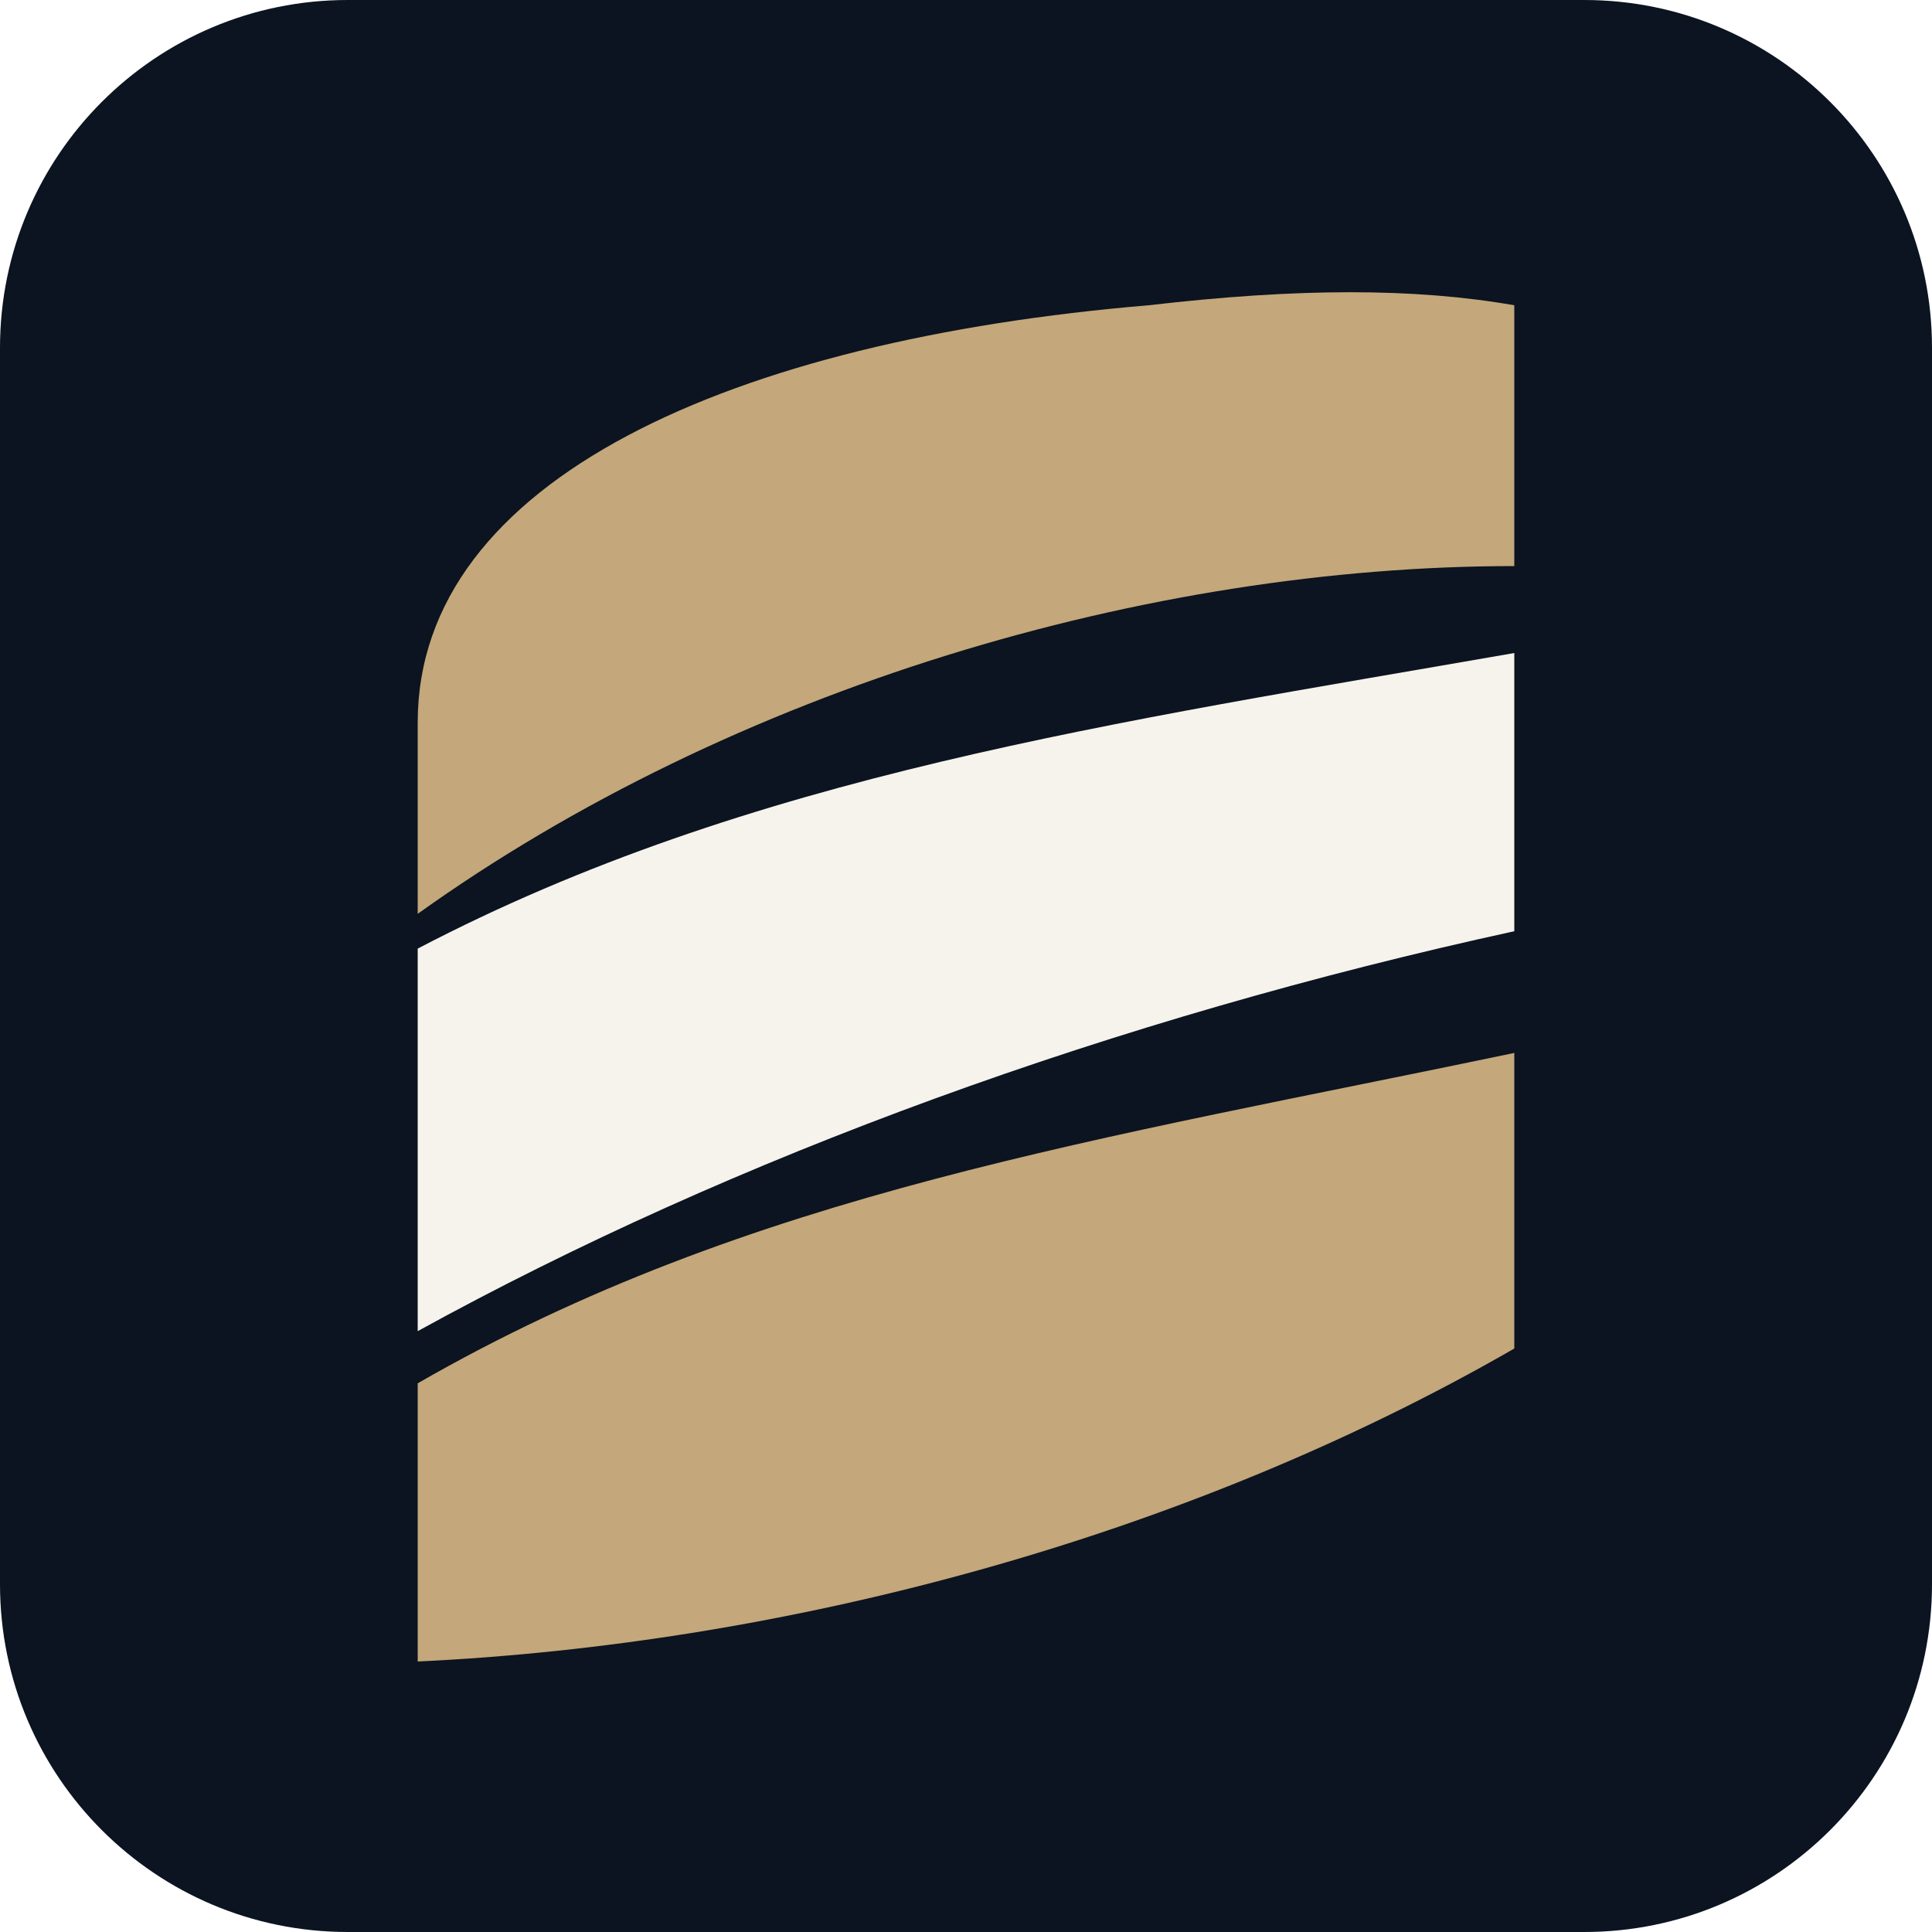
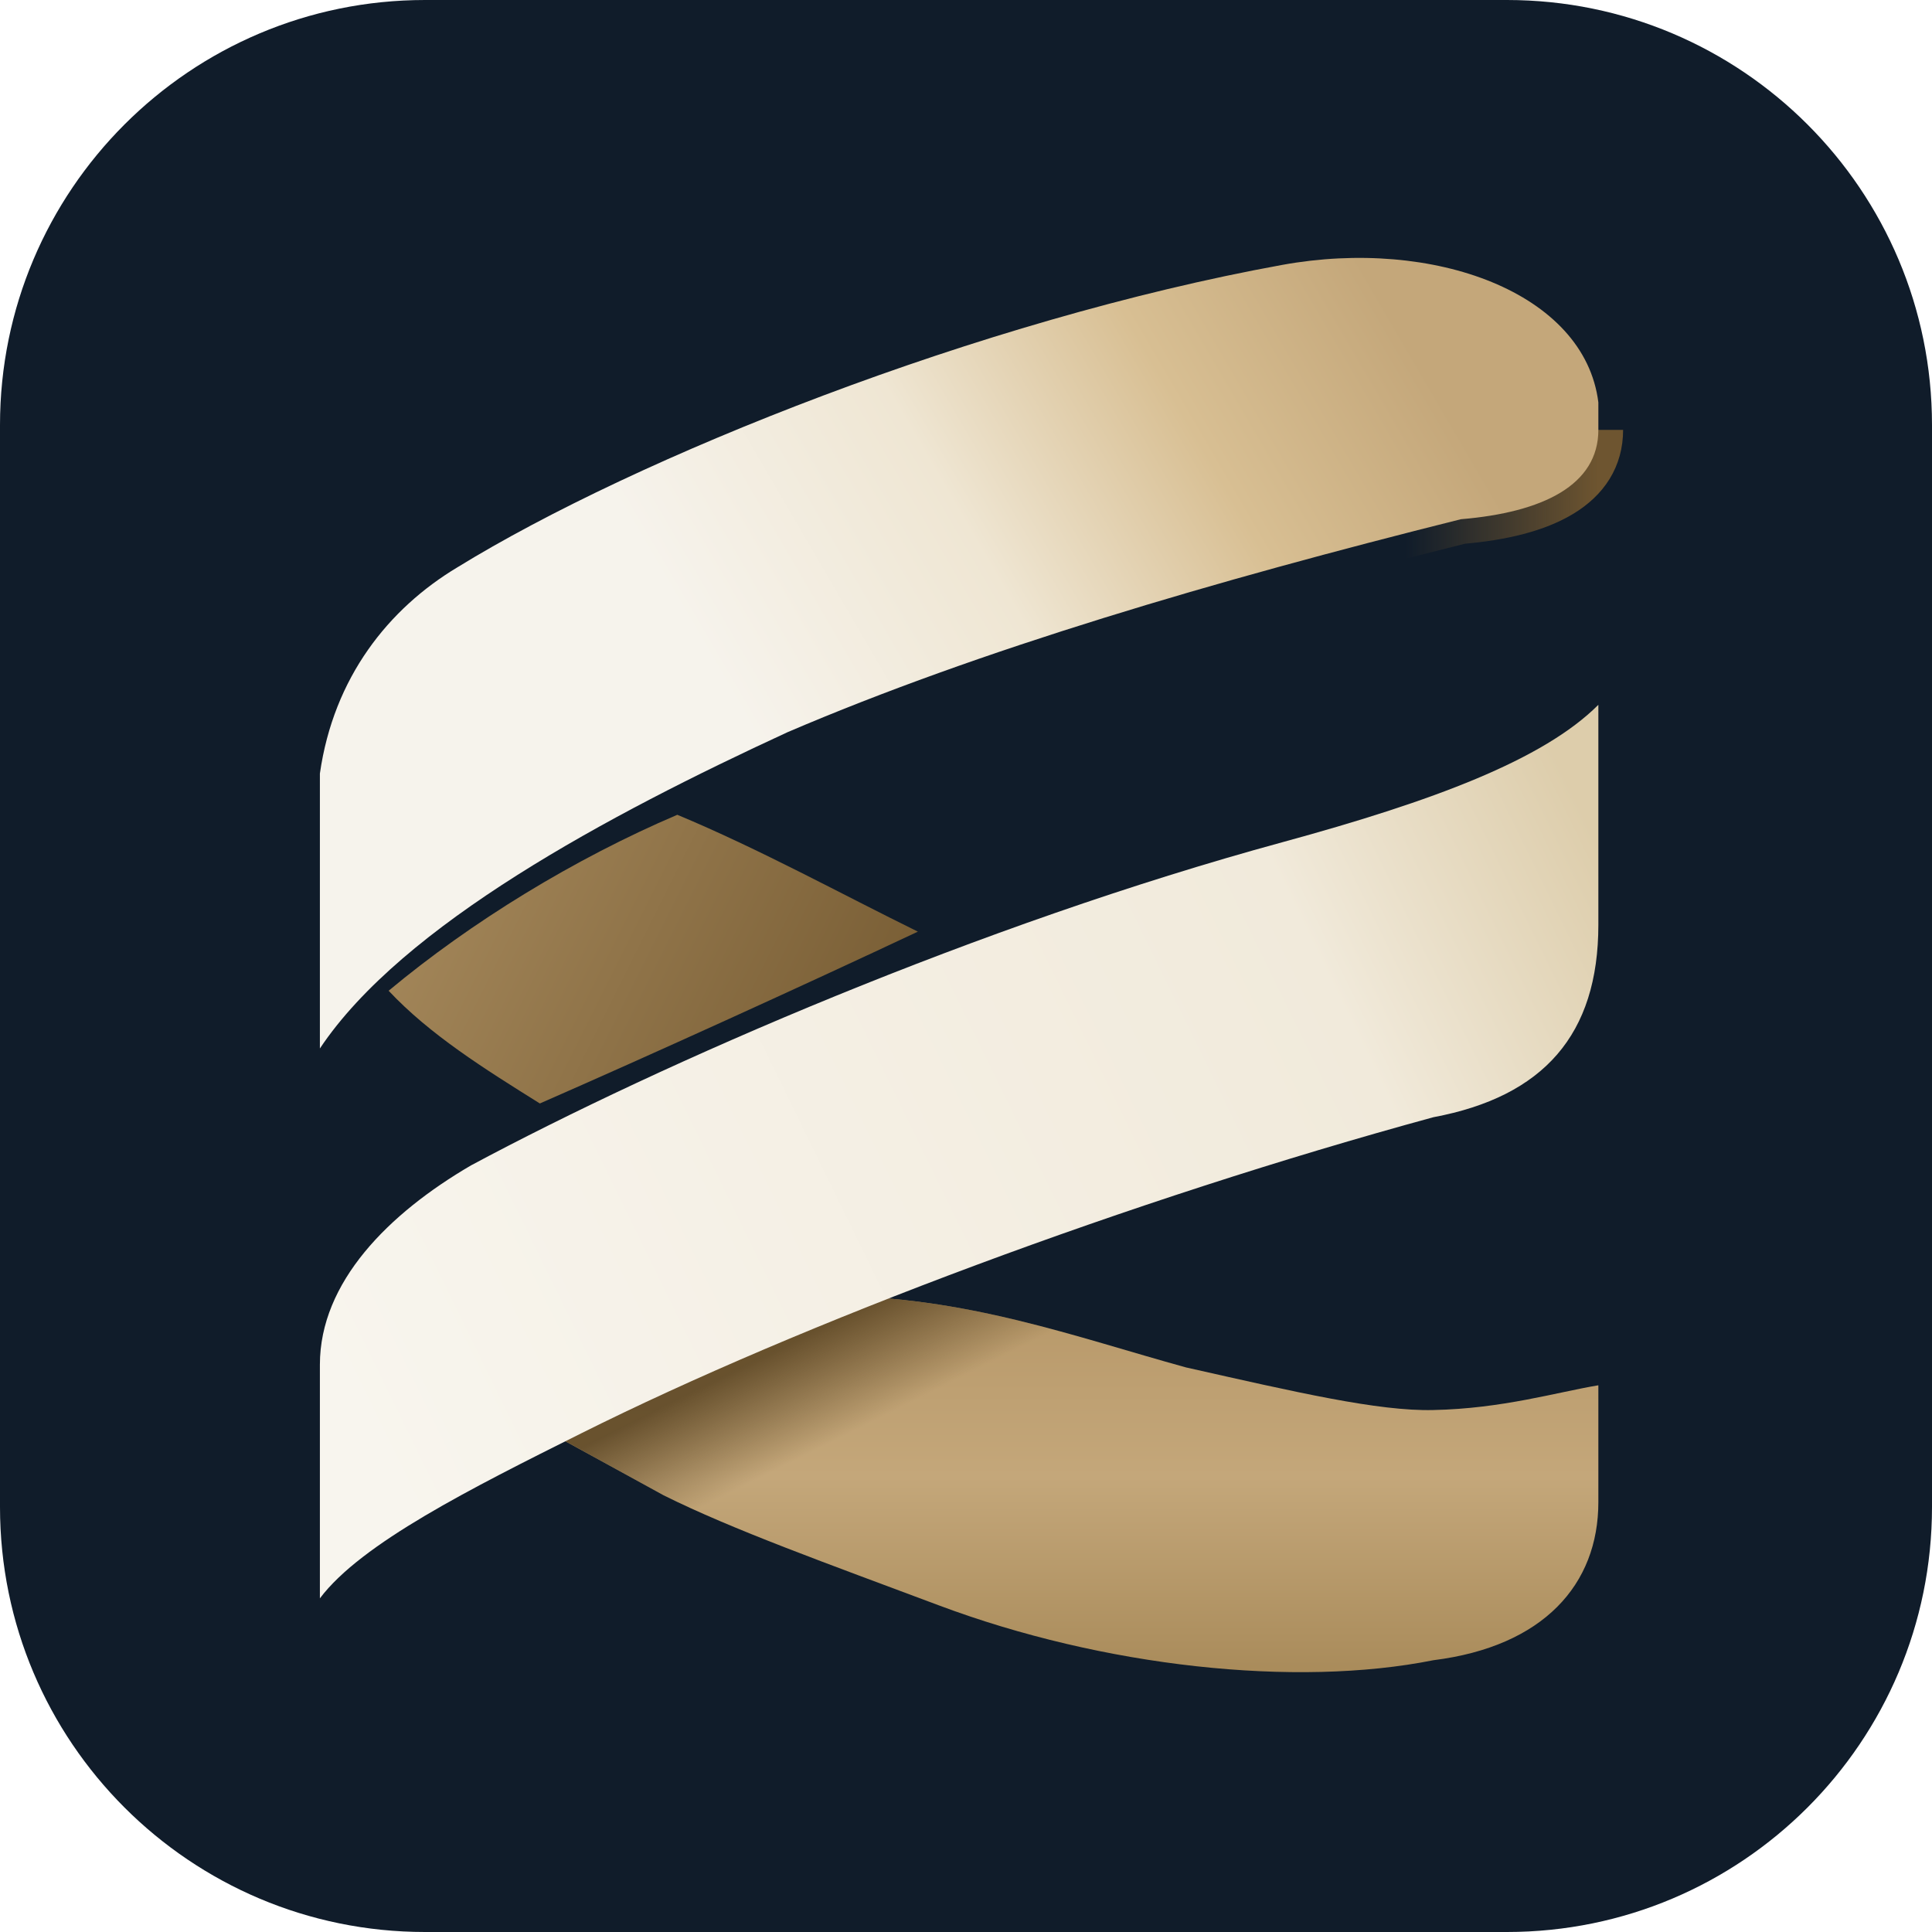
- <svg xmlns="http://www.w3.org/2000/svg" viewBox="0 0 100 100" role="img" aria-labelledby="title">
-   <rect width="100" height="100" rx="18" fill="#0b1420" />
-   <g transform="translate(7 5) scale(.86 .90)">
-     <path d="M17 36 C17 22 36 14 61 12 C70 11 77 11 83 12 L83 27 C61 27 36 34 17 47 Z" fill="#c4a77a" />
-     <path d="M17 49 C37 39 59 36 83 32 L83 48 C59 53 36 61 17 71 Z" fill="#f6f3ec" />
-     <path d="M17 74 C37 63 58 60 83 55 L83 72 C63 83 39 89 17 90 Z" fill="#c4a77a" />
-   </g>
+ <svg xmlns="http://www.w3.org/2000/svg" viewBox="0 0 100 100">
+   <rect width="100" height="100" rx="22" fill="#101c2a" />
+   <svg x="13" y="10" width="74" height="80" viewBox="2 5 104 112">
+     <defs>
+       <linearGradient id="t" x1="36" y1="40" x2="84" y2="12" gradientUnits="userSpaceOnUse">
+         <stop offset="0" stop-color="#f6f3ec" />
+         <stop offset="0.38" stop-color="#efe6d3" />
+         <stop offset="0.7" stop-color="#d8bf93" />
+         <stop offset="1" stop-color="#c4a77a" />
+       </linearGradient>
+       <linearGradient id="f" x1="100" y1="0" x2="86" y2="0" gradientUnits="userSpaceOnUse">
+         <stop offset="0" stop-color="#6e5530" />
+         <stop offset="1" stop-color="#6e5530" stop-opacity="0" />
+       </linearGradient>
+       <linearGradient id="b" x1="14" y1="52" x2="46" y2="68" gradientUnits="userSpaceOnUse">
+         <stop offset="0" stop-color="#a5885b" />
+         <stop offset="1" stop-color="#7a5f36" />
+       </linearGradient>
+       <linearGradient id="c" x1="10" y1="96" x2="100" y2="52" gradientUnits="userSpaceOnUse">
+         <stop offset="0" stop-color="#f8f5ee" />
+         <stop offset="0.78" stop-color="#f1eadb" />
+         <stop offset="1" stop-color="#ddcdab" />
+       </linearGradient>
+       <linearGradient id="l" x1="60" y1="86" x2="60" y2="113" gradientUnits="userSpaceOnUse">
+         <stop offset="0" stop-color="#b8996a" />
+         <stop offset="0.45" stop-color="#c4a77a" />
+         <stop offset="1" stop-color="#a88a59" />
+       </linearGradient>
+       <linearGradient id="s" x1="42" y1="88" x2="45.5" y2="95" gradientUnits="userSpaceOnUse">
+         <stop offset="0" stop-color="#5e4826" stop-opacity="0.9" />
+         <stop offset="1" stop-color="#5e4826" stop-opacity="0" />
+       </linearGradient>
+     </defs>
+     <path fill="url(#b)" d="M33,50 C39,52.5 45,55.8 50.5,58.5 C42,62.5 31,67.5 23,71 C19,68.5 15,66 12,62.8 C18,57.8 25.5,53.2 33,50 Z" />
+     <path fill="url(#l)" d="M100,91.5 L100,100 C100,106 96,110.5 88,111.5 C78,113.5 64,112 52,107.5 C44,104.5 37,102 32,99.5 L22,94 L38,84 L44,85 C54,85 62,88 70,90.2 C78,92 84,93.4 88,93.3 C93,93.2 97,92 100,91.5 Z" />
+     <path fill="url(#s)" d="M100,91.5 L100,100 C100,106 96,110.5 88,111.5 C78,113.5 64,112 52,107.5 C44,104.5 37,102 32,99.5 L22,94 L38,84 L44,85 C54,85 62,88 70,90.2 C78,92 84,93.4 88,93.3 C93,93.2 97,92 100,91.5 Z" />
+     <path fill="url(#c)" d="M100,42 L100,58 C100,66 96,70.5 88,72 C66,78 42,87 26,95 C18,99 10,103 7,107 L7,90 C7,84 12,79 18,75.5 C32,68 55,58 77,52 C88,49 96,46 100,42 Z" />
+     <path fill="none" stroke="url(#f)" stroke-width="3.6" d="M100,22 C100,26 96,28 90,28.5 C72,33 55,38 41,44" />
+     <path fill="url(#t)" d="M7,67 L7,47 C8,40 12,35 17,32 C30,24 55,14 77,10 C88,8 99,12 100,20 L100,22 C100,26 96,28 90,28.5 C72,33 55,38 41,44 C28,50 13,58 7,67 Z" />
+   </svg>
</svg>
